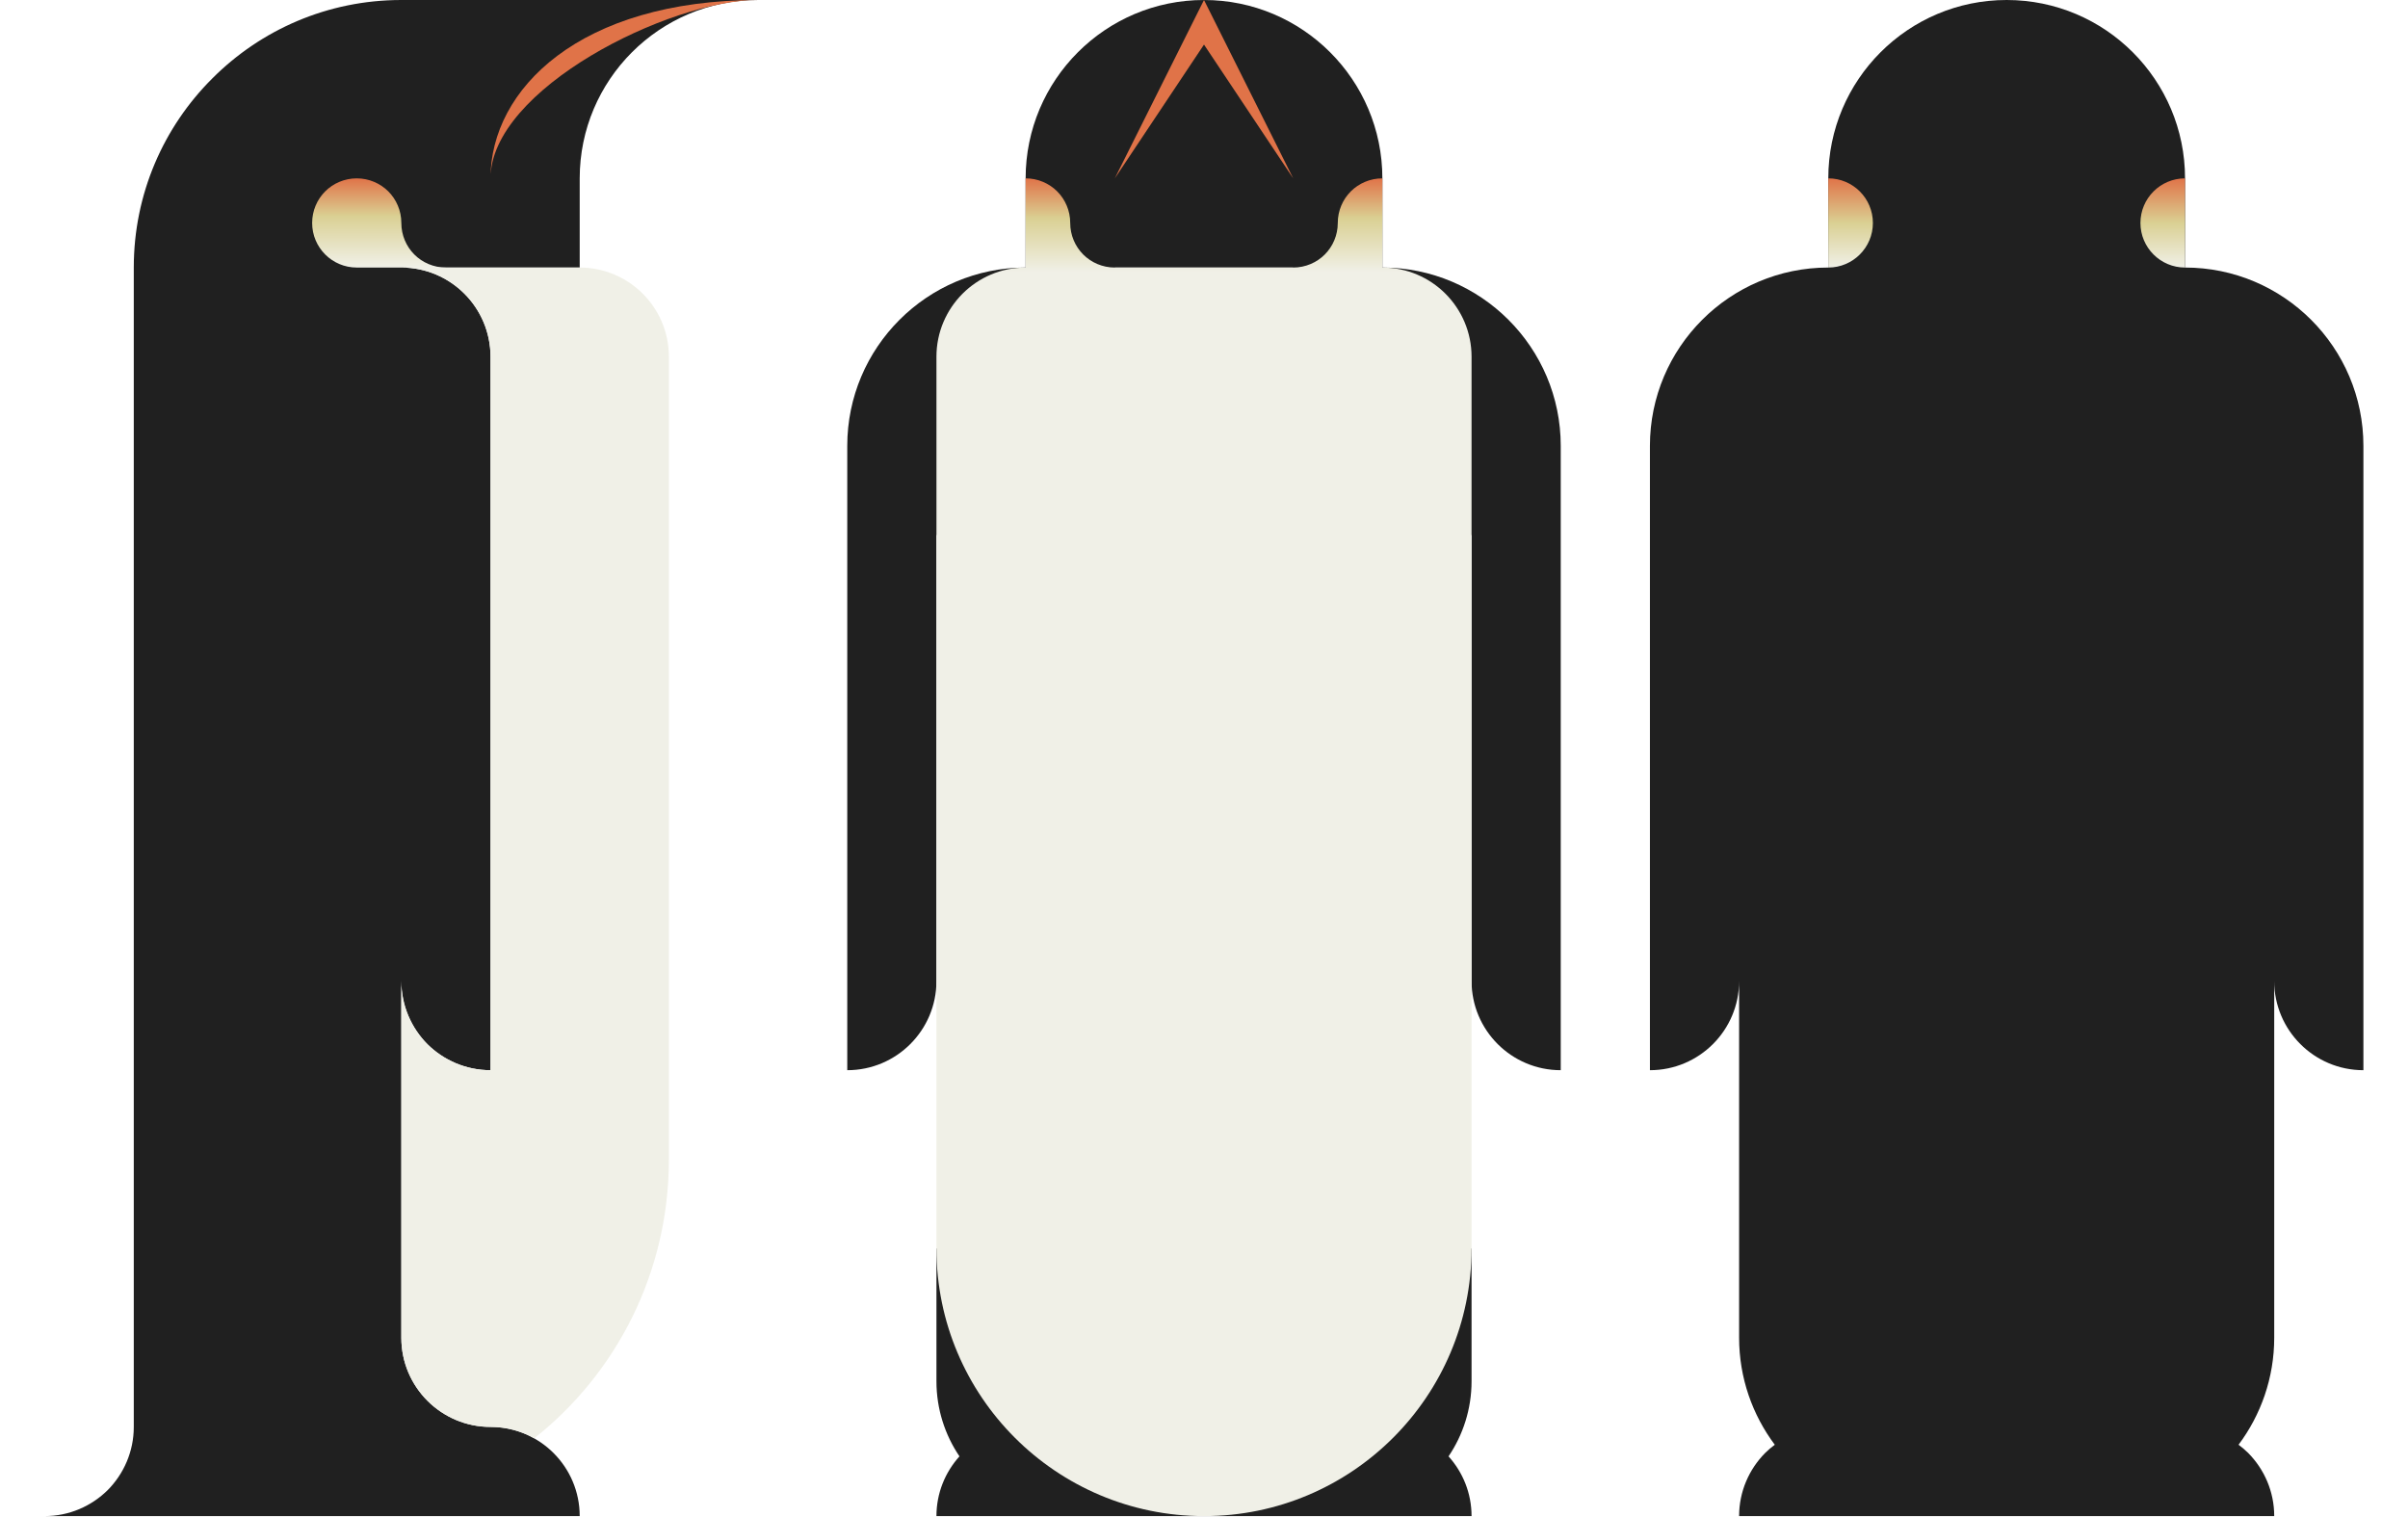
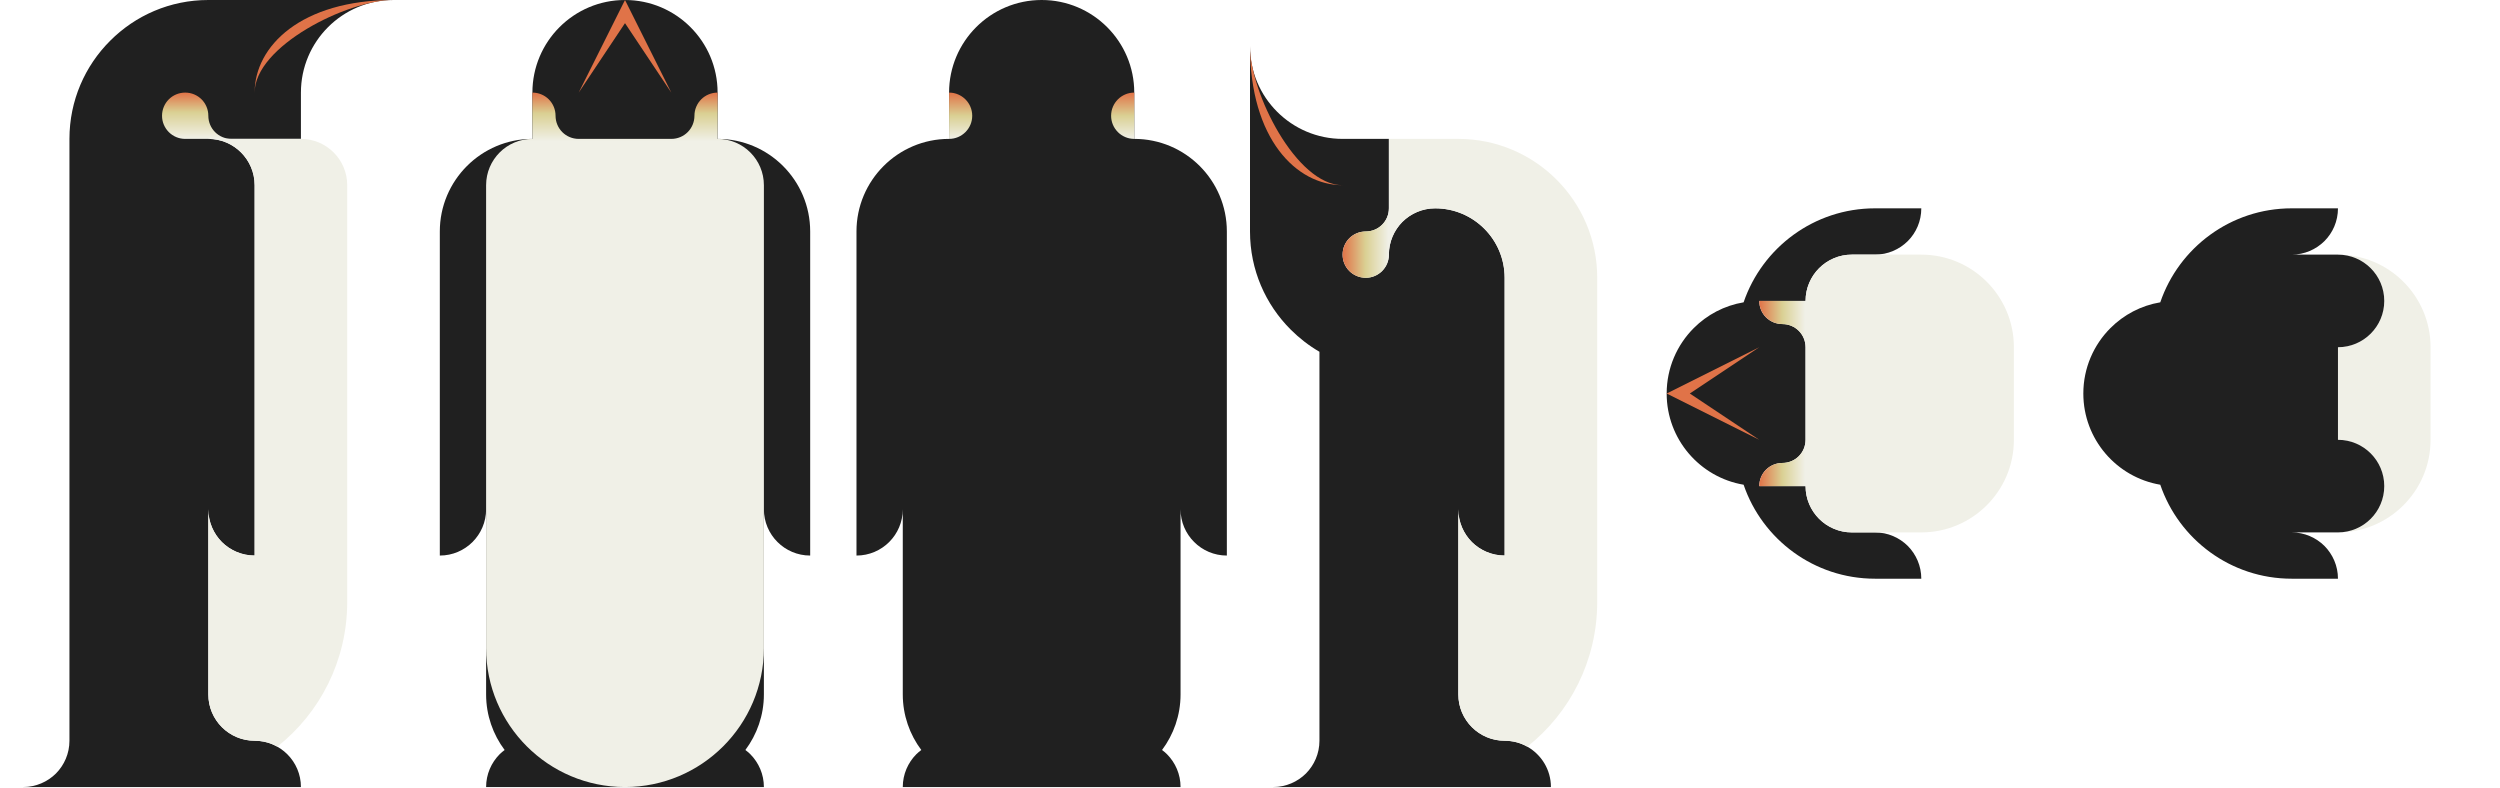
- <svg xmlns="http://www.w3.org/2000/svg" xmlns:xlink="http://www.w3.org/1999/xlink" id="_레이어_2" data-name="레이어 2" viewBox="0 0 135 85">
+ <svg xmlns="http://www.w3.org/2000/svg" xmlns:xlink="http://www.w3.org/1999/xlink" id="_레이어_2" data-name="레이어 2" viewBox="0 0 270 85">
  <defs>
    <style>
      .cls-1 {
+         fill: url(#_무제_그라디언트_31);
+       }
+ 
+       .cls-2 {
        fill: url(#_무제_그라디언트_26);
      }

-       .cls-2 {
+       .cls-3 {
        fill: url(#_무제_그라디언트_38);
      }

-       .cls-3 {
+       .cls-4 {
+         fill: #f0f0e7;
+       }
+ 
+       .cls-5 {
        fill: none;
      }

-       .cls-4 {
+       .cls-6 {
        fill: #e07348;
      }

-       .cls-5 {
+       .cls-7 {
        fill: #202020;
      }

-       .cls-6 {
+       .cls-8 {
+         fill: url(#_무제_그라디언트_31-2);
+       }
+ 
+       .cls-9 {
        fill: url(#_무제_그라디언트_38-2);
      }

-       .cls-7 {
+       .cls-10 {
        fill: url(#_무제_그라디언트_26-2);
      }
    </style>
    <linearGradient id="_무제_그라디언트_38" data-name="무제 그라디언트 38" x1="103.75" y1="15" x2="103.75" y2="10" gradientUnits="userSpaceOnUse">
      <stop offset="0" stop-color="#f0f0e7" />
      <stop offset=".5" stop-color="#dad093" />
      <stop offset="1" stop-color="#e07348" />
    </linearGradient>
    <linearGradient id="_무제_그라디언트_38-2" data-name="무제 그라디언트 38" x1="-1898.75" x2="-1898.75" gradientTransform="translate(-1777.5) rotate(-180) scale(1 -1)" xlink:href="#_무제_그라디언트_38" />
    <linearGradient id="_무제_그라디언트_26" data-name="무제 그라디언트 26" x1="67.5" y1="85" x2="67.5" y2="10" gradientUnits="userSpaceOnUse">
      <stop offset=".93" stop-color="#f0f0e7" />
      <stop offset=".97" stop-color="#dad093" />
      <stop offset="1" stop-color="#e07348" />
    </linearGradient>
    <linearGradient id="_무제_그라디언트_26-2" data-name="무제 그라디언트 26" x1="27.5" y1="80.64" x2="27.5" xlink:href="#_무제_그라디언트_26" />
+     <linearGradient id="_무제_그라디언트_31" data-name="무제 그라디언트 31" x1="172.5" y1="47.82" x2="145" y2="47.82" gradientUnits="userSpaceOnUse">
+       <stop offset=".82" stop-color="#f0f0e7" />
+       <stop offset=".91" stop-color="#dad093" />
+       <stop offset="1" stop-color="#e07348" />
+     </linearGradient>
+     <linearGradient id="_무제_그라디언트_31-2" data-name="무제 그라디언트 31" x1="217.5" y1="42.5" x2="190" y2="42.5" xlink:href="#_무제_그라디언트_31" />
  </defs>
  <g id="_레이어_1-2" data-name="레이어 1">
    <g>
-       <path class="cls-5" d="M132.5,25v35c-2.76,0-5-2.24-5-5v20c0,2.25-.75,4.33-2,6,.19.14.37.29.54.46.9.91,1.46,2.16,1.46,3.54h-30c0-1.38.56-2.63,1.46-3.54.17-.17.35-.32.54-.46-1.25-1.67-2-3.75-2-6v-20c0,2.76-2.24,5-5,5V25c0-5.52,4.48-10,10-10v-5c0-5.52,4.48-10,10-10,2.76,0,5.26,1.12,7.07,2.93,1.81,1.81,2.93,4.31,2.93,7.07v5c5.52,0,10,4.48,10,10Z" />
-       <path class="cls-2" d="M102.5,15h0v-5s0,0,0,0c1.38,0,2.5,1.12,2.5,2.5h0c0,1.38-1.12,2.5-2.5,2.5Z" />
-       <path class="cls-6" d="M122.5,15h0v-5s0,0,0,0c-1.38,0-2.5,1.12-2.5,2.5h0c0,1.38,1.12,2.5,2.5,2.5Z" />
-       <rect class="cls-3" x="90" width="45" height="85" />
+       <path class="cls-7" d="M132.5,25v35c-2.76,0-5-2.24-5-5v20c0,2.25-.75,4.33-2,6,.19.14.37.29.54.46.9.91,1.46,2.16,1.46,3.54h-30c0-1.38.56-2.63,1.46-3.54.17-.17.35-.32.54-.46-1.25-1.67-2-3.75-2-6v-20c0,2.76-2.24,5-5,5V25c0-5.52,4.48-10,10-10v-5C102.5,4.48,106.98,0,112.5,0,115.26,0,117.76,1.12,119.57,2.93c1.81,1.81,2.93,4.31,2.93,7.07v5c5.52,0,10,4.48,10,10Z" />
+       <path class="cls-3" d="M102.5,15h0v-5s0,0,0,0c1.38,0,2.5,1.12,2.5,2.5h0c0,1.38-1.12,2.5-2.5,2.5Z" />
+       <path class="cls-9" d="M122.5,15h0v-5s0,0,0,0c-1.38,0-2.5,1.12-2.5,2.5h0c0,1.38,1.12,2.5,2.5,2.5Z" />
+       <rect class="cls-5" x="90" y="0" width="45" height="85" />
    </g>
    <g>
-       <path class="cls-5" d="M87.5,25v35c-2.76,0-5-2.24-5-5v-25h-10v-15h-10v15h-10v25c0,2.76-2.24,5-5,5V25c0-5.52,4.48-10,10-10v-5c0-5.52,4.48-10,10-10,2.76,0,5.26,1.12,7.07,2.93,1.81,1.81,2.93,4.31,2.93,7.07v5c5.52,0,10,4.48,10,10Z" />
-       <path class="cls-5" d="M82.5,77.44c0,1.56-.48,3.01-1.29,4.21.8.89,1.29,2.06,1.29,3.35h-30c0-1.29.49-2.46,1.29-3.35-.81-1.2-1.29-2.65-1.29-4.21v-7.44h30v7.44Z" />
-       <path class="cls-1" d="M82.5,20v50c0,8.28-6.72,15-15,15s-15-6.72-15-15V20c0-2.76,2.24-5,5-5v-5c.69,0,1.32.28,1.77.73s.73,1.08.73,1.77.28,1.32.73,1.77c.45.45,1.08.73,1.77.73h10c.69,0,1.32-.28,1.77-.73.45-.45.73-1.08.73-1.77s.28-1.32.73-1.77,1.08-.73,1.77-.73v5c2.76,0,5,2.24,5,5Z" />
-       <polygon class="cls-4" points="62.5 10 67.5 0 72.5 10 67.5 2.5 62.5 10" />
-       <rect class="cls-3" x="45" width="45" height="85" />
+       <path class="cls-7" d="M87.5,25v35c-2.76,0-5-2.24-5-5v20c0,2.25-.75,4.33-2,6,.19.14.37.29.54.46.9.91,1.46,2.16,1.46,3.54h-30c0-1.38.56-2.63,1.46-3.54.17-.17.35-.32.54-.46-1.25-1.67-2-3.75-2-6v-20c0,2.76-2.24,5-5,5V25c0-5.52,4.48-10,10-10v-5C57.5,4.48,61.98,0,67.5,0,70.26,0,72.76,1.12,74.57,2.93c1.81,1.81,2.93,4.31,2.93,7.07v5c5.52,0,10,4.48,10,10Z" />
+       <path class="cls-2" d="M82.5,20v50c0,8.28-6.72,15-15,15s-15-6.72-15-15V20c0-2.76,2.24-5,5-5v-5c.69,0,1.32.28,1.77.73s.73,1.08.73,1.77.28,1.32.73,1.77c.45.45,1.08.73,1.77.73h10c.69,0,1.32-.28,1.77-.73.45-.45.73-1.08.73-1.77s.28-1.32.73-1.77,1.08-.73,1.77-.73v5c2.76,0,5,2.24,5,5Z" />
+       <polygon class="cls-6" points="62.5 10 67.5 0 72.5 10 67.5 2.5 62.5 10" />
+       <rect class="cls-5" x="45" y="0" width="45" height="85" />
    </g>
    <g>
-       <path class="cls-5" d="M42.5,0c-2.76,0-5.26,1.12-7.07,2.93-1.81,1.81-2.93,4.31-2.93,7.07v5h-10c2.76,0,5,2.24,5,5v40c-1.38,0-2.63-.56-3.54-1.46-.9-.91-1.46-2.16-1.46-3.54v20c0,2.76,2.24,5,5,5s5,2.24,5,5H2.5c1.38,0,2.63-.56,3.54-1.46.9-.91,1.46-2.16,1.46-3.54V15c0-4.14,1.68-7.89,4.4-10.6C14.61,1.68,18.36,0,22.5,0h20Z" />
-       <path class="cls-7" d="M37.5,20v45c0,6.34-2.94,11.99-7.55,15.64-.72-.41-1.56-.64-2.45-.64-2.76,0-5-2.24-5-5v-20c0,1.38.56,2.63,1.46,3.54.91.9,2.16,1.46,3.54,1.46V20c0-2.76-2.24-5-5-5h-2.5c-1.38,0-2.5-1.12-2.5-2.5,0-.69.28-1.32.73-1.77s1.08-.73,1.77-.73,1.32.28,1.77.73.73,1.08.73,1.77.28,1.32.73,1.77c.45.45,1.08.73,1.77.73h7.5c2.76,0,5,2.24,5,5Z" />
-       <path class="cls-4" d="M27.5,10c0-5,5-10,15-10-5,0-15,5-15,10Z" />
-       <rect class="cls-3" width="45" height="85" />
+       <path class="cls-7" d="M42.5,0C39.74,0,37.24,1.12,35.43,2.93c-1.81,1.81-2.93,4.31-2.93,7.07v5h-10c2.76,0,5,2.24,5,5v40c-1.38,0-2.63-.56-3.54-1.46-.9-.91-1.46-2.16-1.46-3.54v20c0,2.76,2.24,5,5,5s5,2.24,5,5H2.5c1.38,0,2.63-.56,3.54-1.46.9-.91,1.46-2.16,1.46-3.54V15c0-4.14,1.68-7.89,4.4-10.6C14.61,1.68,18.36,0,22.5,0h20Z" />
+       <path class="cls-10" d="M37.5,20v45c0,6.34-2.94,11.99-7.55,15.64-.72-.41-1.56-.64-2.45-.64-2.76,0-5-2.24-5-5v-20c0,1.38.56,2.63,1.46,3.54.91.9,2.16,1.46,3.54,1.46V20c0-2.76-2.24-5-5-5h-2.5c-1.38,0-2.5-1.12-2.5-2.5,0-.69.28-1.32.73-1.77s1.08-.73,1.77-.73,1.32.28,1.77.73.73,1.08.73,1.77.28,1.32.73,1.77c.45.45,1.08.73,1.77.73h7.5c2.76,0,5,2.24,5,5Z" />
+       <path class="cls-6" d="M27.5,10C27.5,5,32.5,0,42.5,0,37.5,0,27.5,5,27.5,10Z" />
+       <rect class="cls-5" y="0" width="45" height="85" />
+     </g>
+     <g>
+       <path class="cls-7" d="M142.5,80v-42.01c-1.14-.66-2.18-1.47-3.1-2.39-2.72-2.71-4.4-6.46-4.4-10.6V5c0,2.76,1.12,5.26,2.93,7.07s4.31,2.93,7.07,2.93h5v7.5c0,.69-.28,1.32-.73,1.77s-1.08.73-1.77.73-1.32.28-1.77.73c-.45.45-.73,1.08-.73,1.77s.28,1.32.73,1.77,1.08.73,1.77.73c1.38,0,2.5-1.12,2.5-2.5s.56-2.63,1.46-3.54c.91-.9,2.16-1.46,3.54-1.46,4.14,0,7.5,3.36,7.5,7.5v30c-1.38,0-2.63-.56-3.54-1.46-.9-.91-1.46-2.16-1.46-3.54v20c0,2.76,2.24,5,5,5,.89,0,1.73.23,2.45.64,1.52.86,2.55,2.49,2.55,4.36h-30c1.38,0,2.63-.56,3.54-1.46.9-.91,1.46-2.16,1.46-3.54Z" />
+       <path class="cls-1" d="M172.5,30v35c0,6.34-2.94,11.99-7.55,15.64-.72-.41-1.56-.64-2.45-.64-2.76,0-5-2.24-5-5v-20c0,1.38.56,2.63,1.46,3.54.91.9,2.16,1.46,3.54,1.46v-30c0-4.14-3.36-7.5-7.5-7.5-1.38,0-2.63.56-3.54,1.46-.9.91-1.46,2.16-1.46,3.54s-1.12,2.5-2.5,2.5c-.69,0-1.32-.28-1.77-.73s-.73-1.08-.73-1.77.28-1.32.73-1.77c.45-.45,1.08-.73,1.77-.73s1.32-.28,1.77-.73.73-1.08.73-1.77v-7.5h7.5c8.28,0,15,6.72,15,15Z" />
+       <path class="cls-6" d="M145,20c-5,0-10-5-10-15,0,5,5,15,10,15Z" />
+       <rect class="cls-5" x="135" y="0" width="45" height="85" />
+     </g>
+     <g>
+       <path class="cls-7" d="M195,32.5h-5c0,.69.28,1.32.73,1.77s1.08.73,1.77.73,1.32.28,1.77.73c.45.45.73,1.08.73,1.77v10c0,.69-.28,1.32-.73,1.77s-1.08.73-1.77.73-1.32.28-1.77.73c-.45.45-.73,1.08-.73,1.77h5c0,2.76,2.24,5,5,5h2.5c1.38,0,2.63.56,3.54,1.46.9.91,1.46,2.16,1.46,3.54h-5c-6.58,0-12.18-4.25-14.19-10.15-4.72-.8-8.31-4.91-8.31-9.85,0-2.76,1.12-5.26,2.93-7.07,1.43-1.43,3.29-2.43,5.38-2.78,2.01-5.9,7.61-10.15,14.19-10.15h5c0,1.39-.56,2.64-1.46,3.54-.91.9-2.16,1.46-3.54,1.46h-2.5c-2.76,0-5,2.24-5,5Z" />
+       <path class="cls-8" d="M217.5,37.5v10c0,5.52-4.48,10-10,10h-7.5c-2.76,0-5-2.24-5-5h-5c0-.69.28-1.32.73-1.77.45-.45,1.08-.73,1.77-.73s1.32-.28,1.77-.73.73-1.08.73-1.77v-10c0-.69-.28-1.32-.73-1.77-.45-.45-1.08-.73-1.77-.73s-1.32-.28-1.77-.73-.73-1.08-.73-1.77h5c0-2.76,2.24-5,5-5h7.5c5.52,0,10,4.48,10,10Z" />
+       <polygon class="cls-6" points="190 47.5 180 42.5 190 37.5 182.5 42.5 190 47.5" />
+       <rect class="cls-5" x="180" y="0" width="45" height="85" />
+     </g>
+     <g>
+       <path class="cls-4" d="M262.5,37.5v10c0,5.52-4.48,10-10,10,2.76,0,5-2.24,5-5s-2.24-5-5-5v-10c2.76,0,5-2.24,5-5s-2.24-5-5-5c5.52,0,10,4.48,10,10Z" />
+       <rect class="cls-5" x="225" y="0" width="45" height="85" />
+       <path class="cls-7" d="M257.5,52.5c0,2.76-2.24,5-5,5h-5c1.38,0,2.63.56,3.54,1.46.9.91,1.46,2.16,1.46,3.54h-5c-6.58,0-12.18-4.25-14.19-10.15-4.72-.8-8.31-4.91-8.31-9.85,0-2.76,1.12-5.26,2.93-7.07,1.43-1.43,3.29-2.43,5.38-2.78,2.01-5.9,7.61-10.15,14.19-10.15h5c0,1.39-.56,2.64-1.46,3.54-.91.9-2.16,1.46-3.54,1.46h5c2.76,0,5,2.24,5,5s-2.24,5-5,5v10c2.76,0,5,2.24,5,5Z" />
    </g>
  </g>
</svg>
